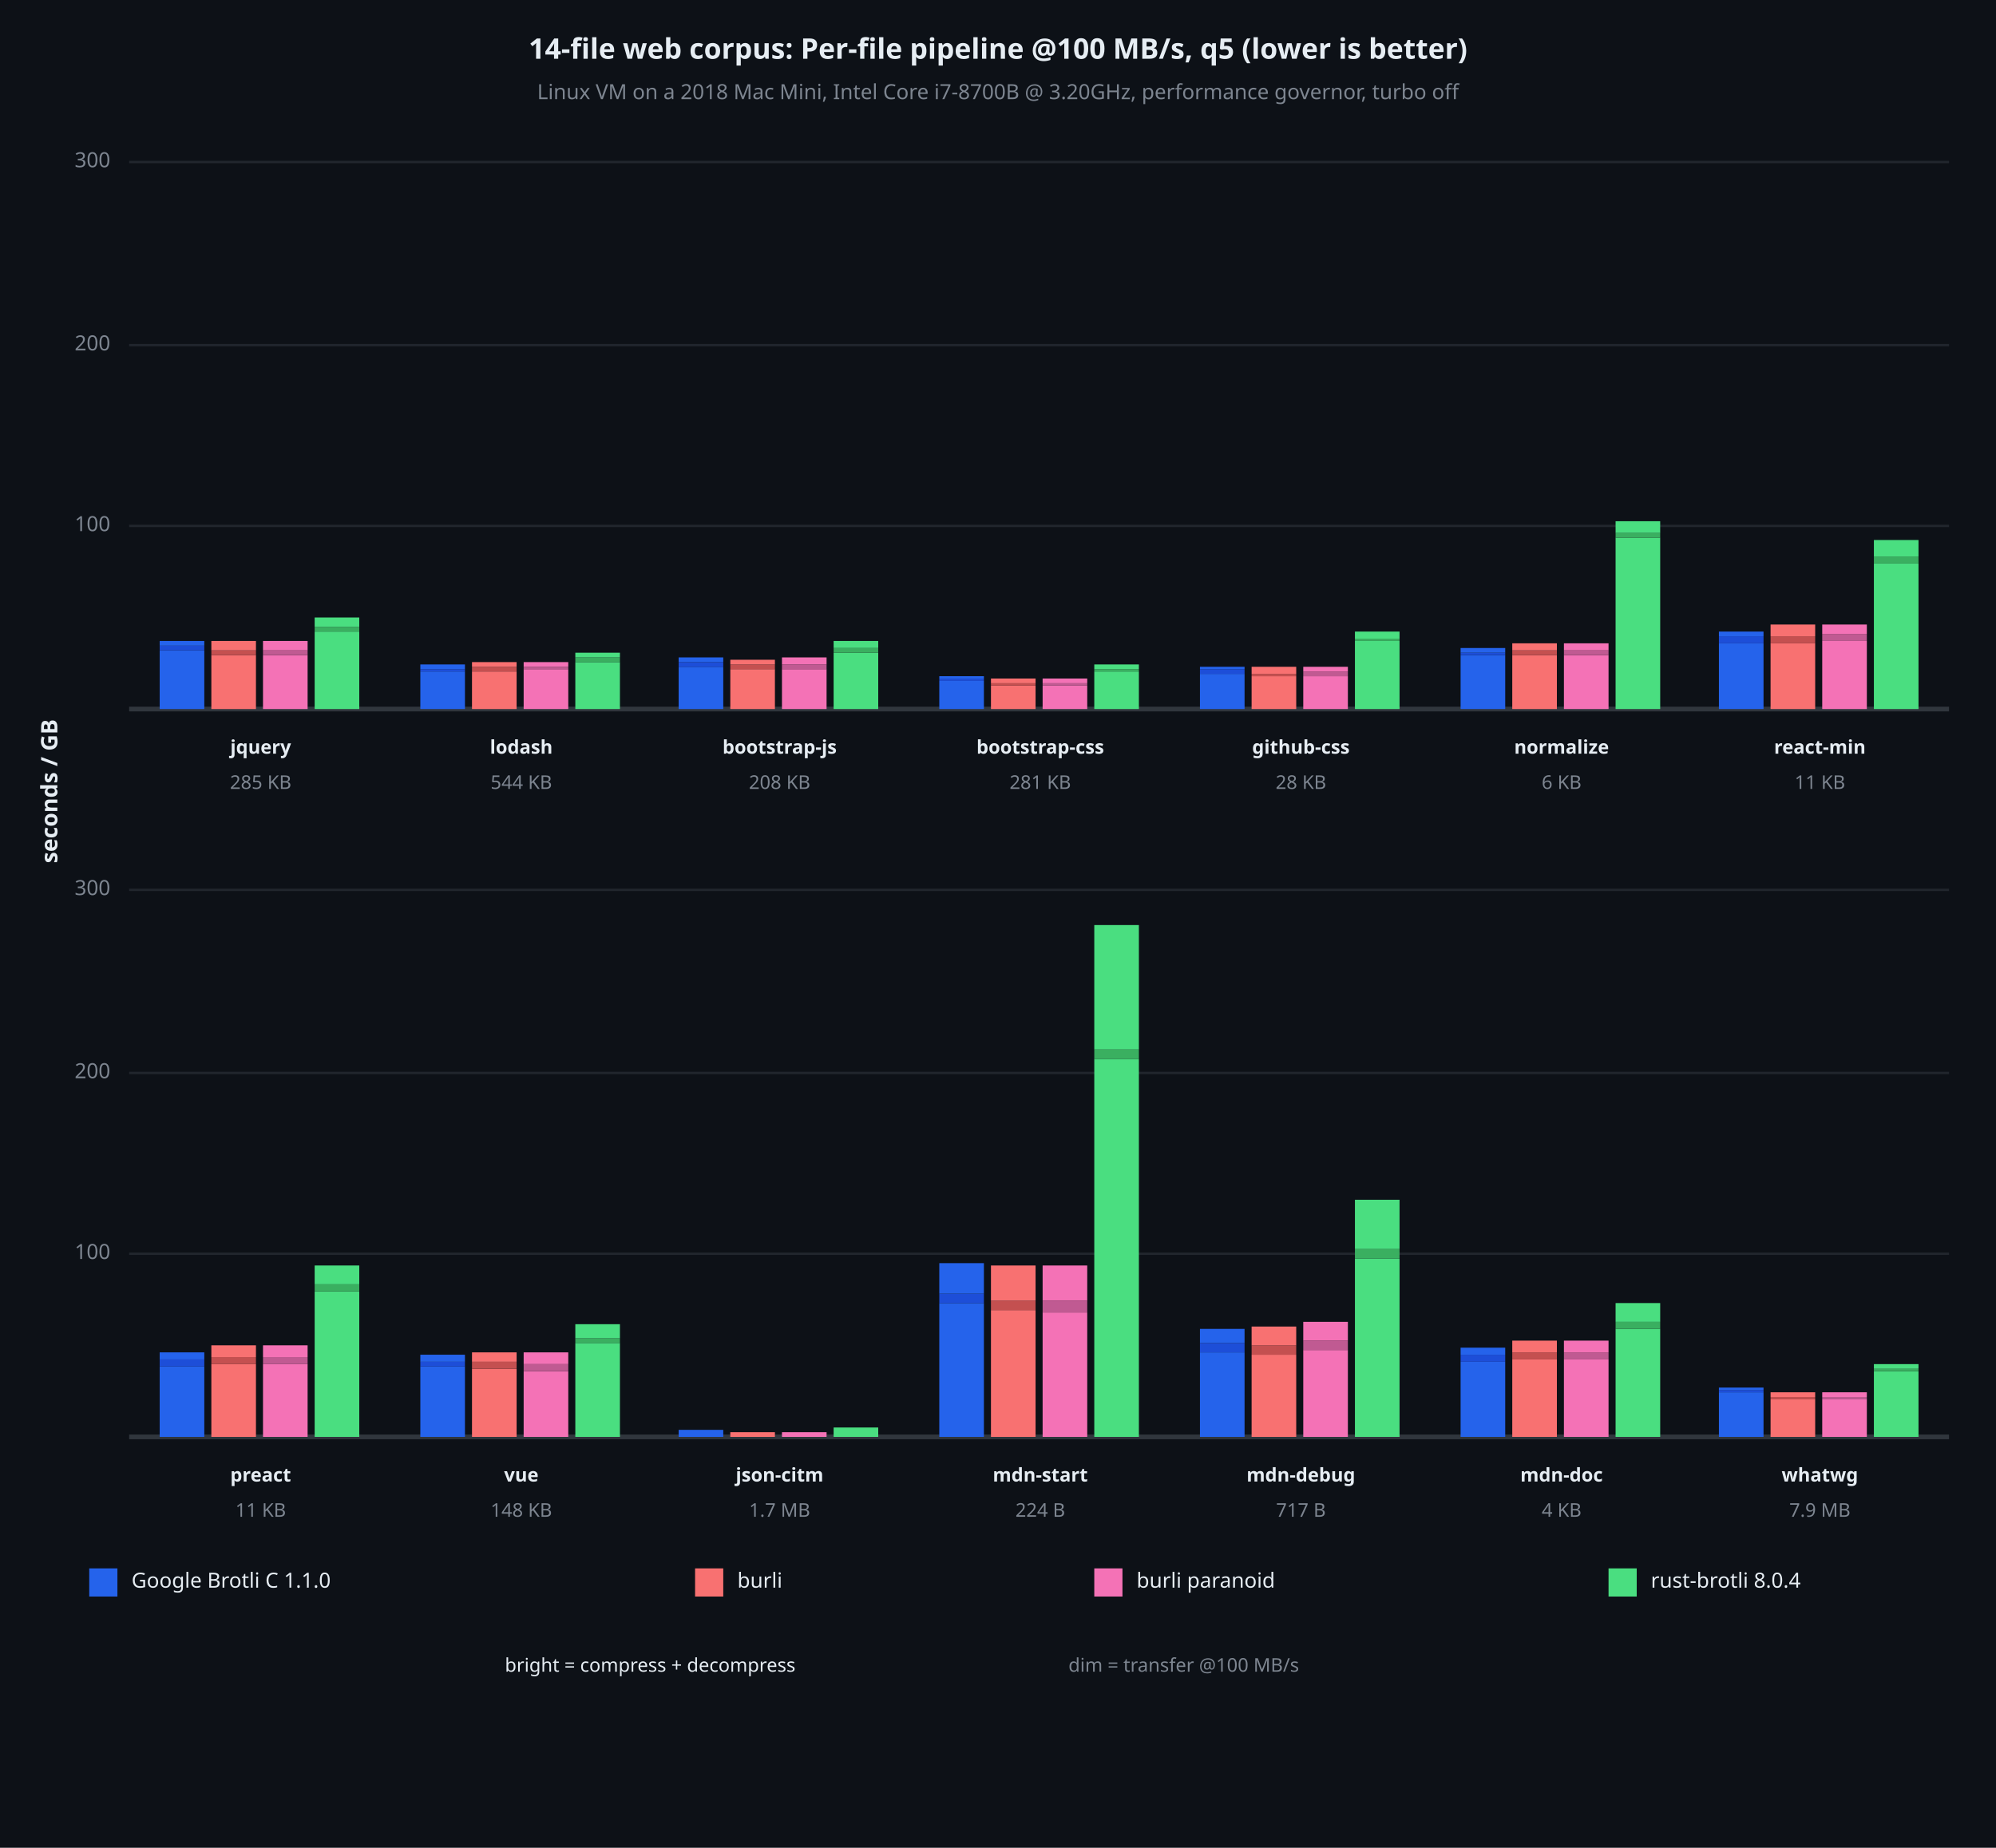
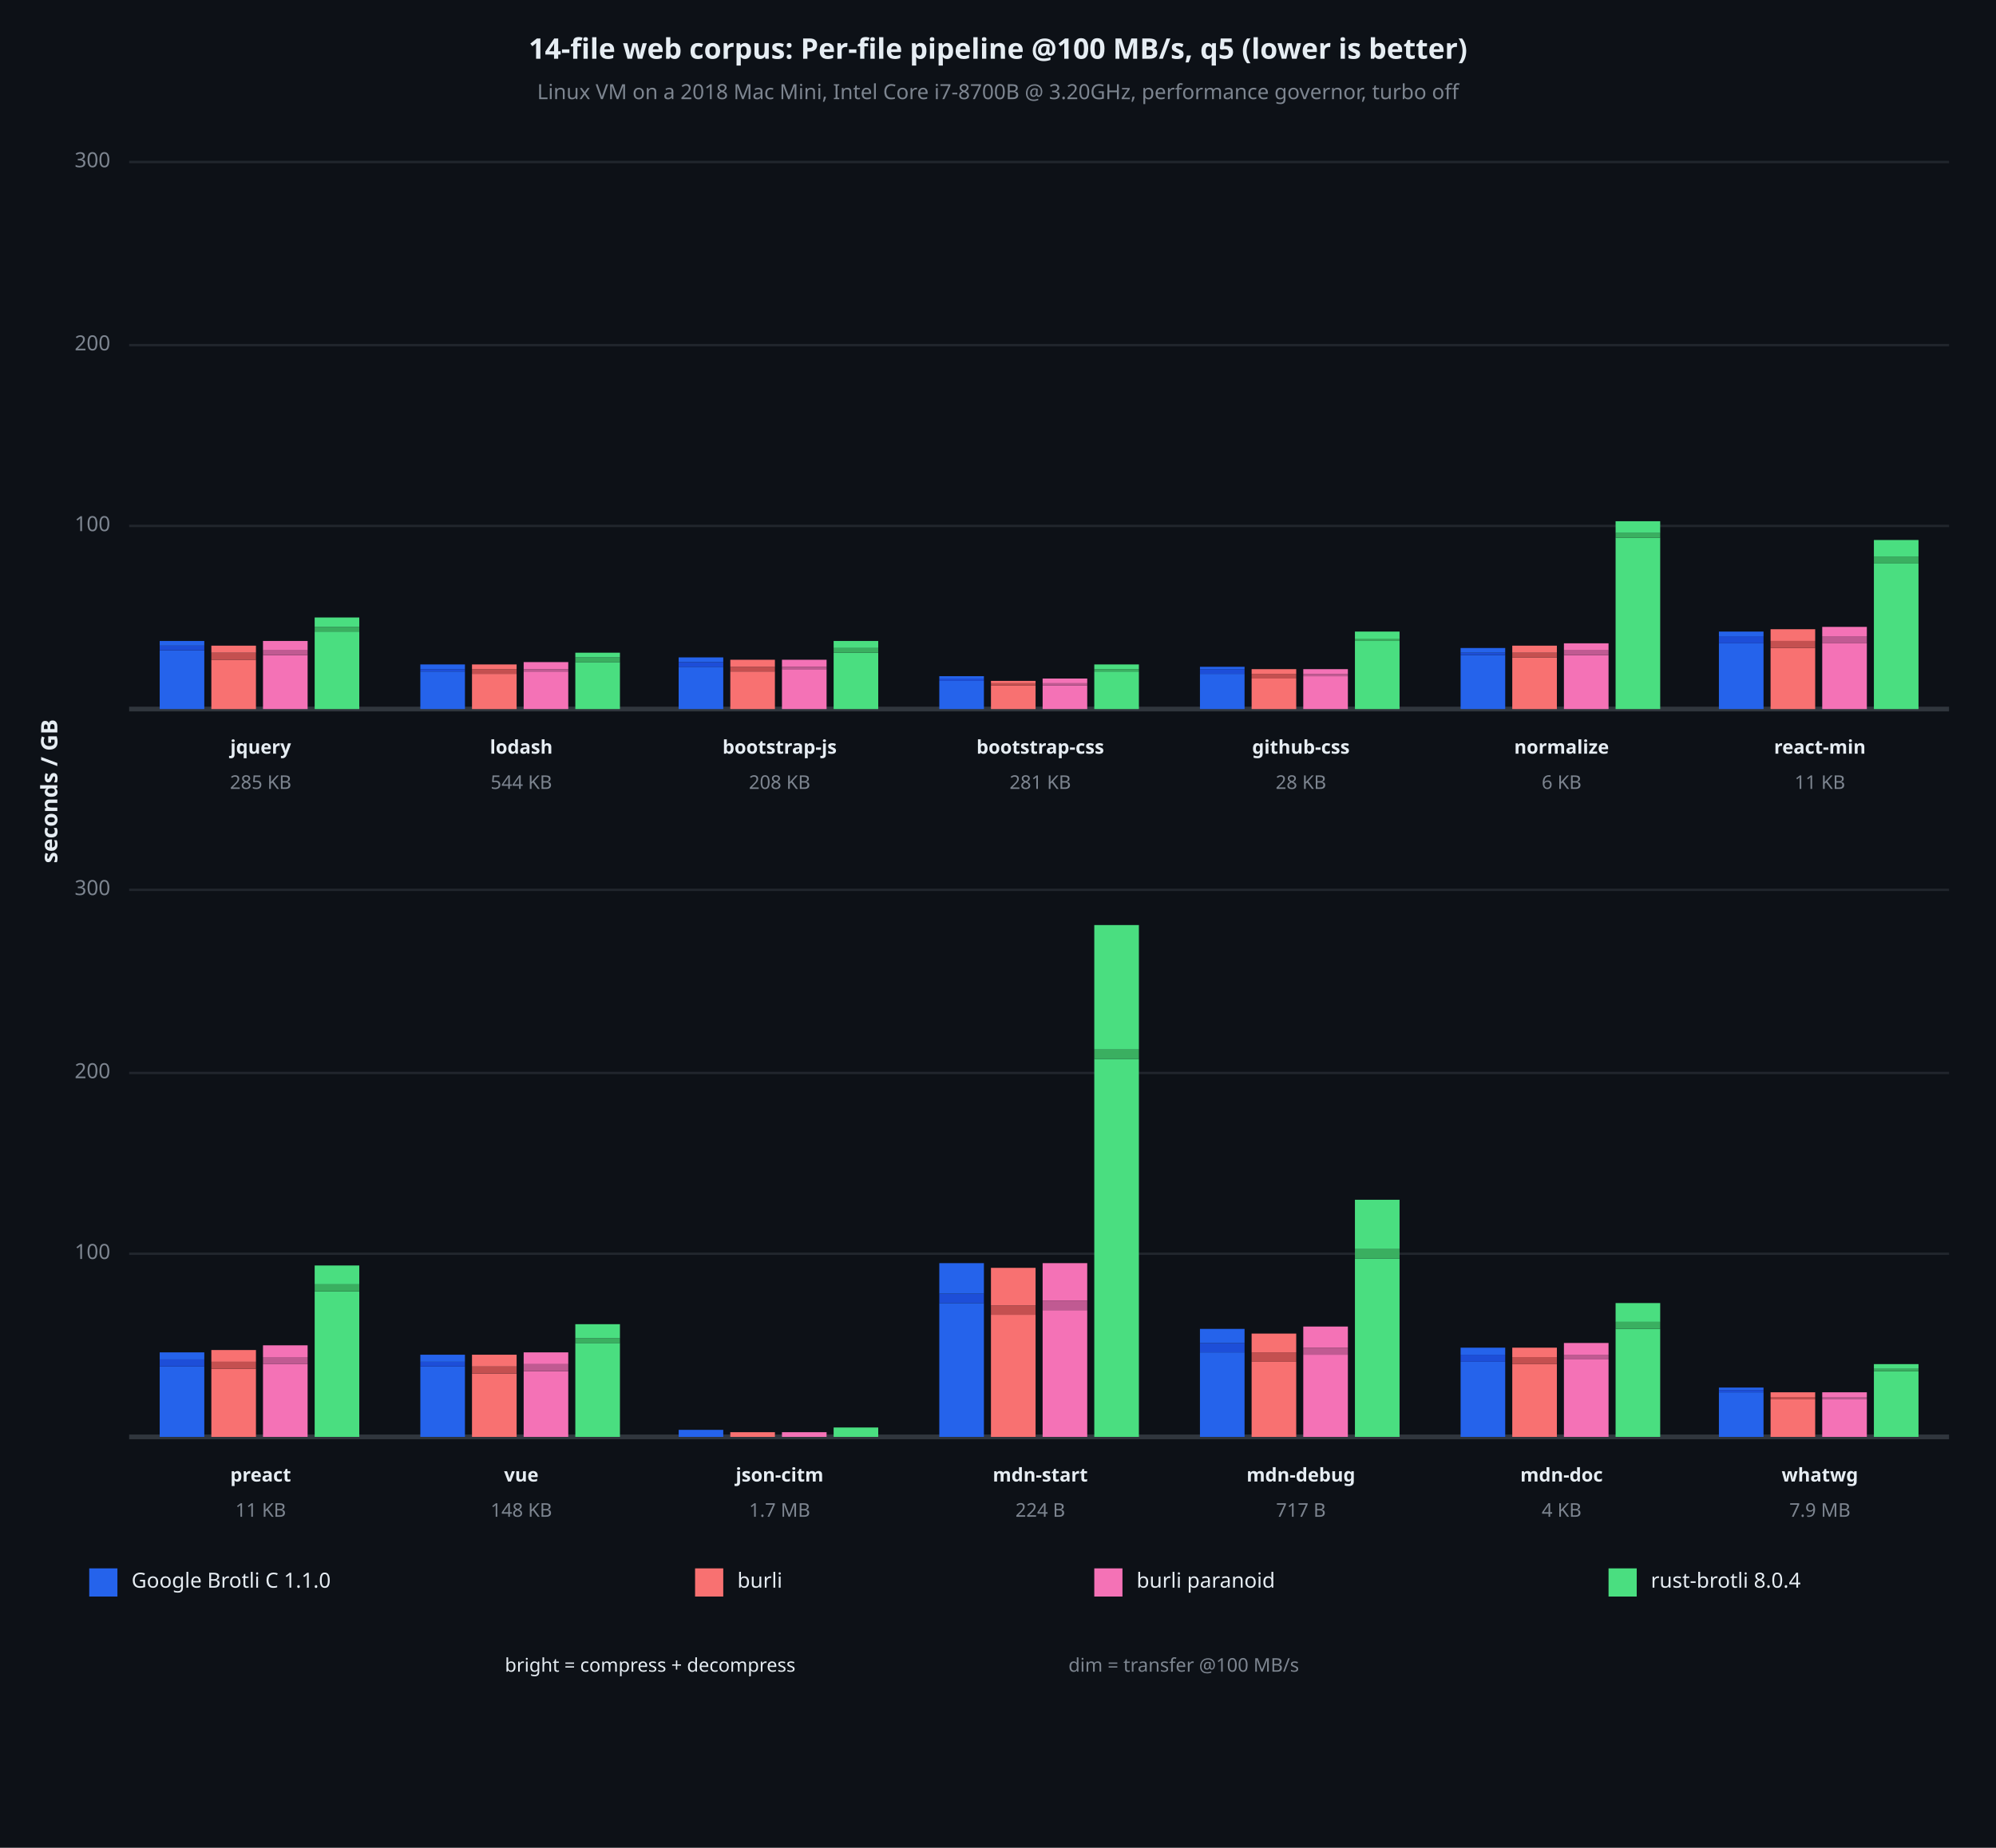
<svg xmlns="http://www.w3.org/2000/svg" viewBox="0 0 850 787" font-family="system-ui, -apple-system, sans-serif">
  <rect x="0" y="0" width="850" height="787" opacity="1" fill="#0D1117" stroke="none" />
  <text x="425" y="22" dy="0.5ex" text-anchor="middle" font-family="sans-serif" font-size="12.097" opacity="1" fill="#E6EDF3" font-weight="bold">
14-file web corpus: Per-file pipeline @100 MB/s, q5 (lower is better)
</text>
  <text x="425" y="40" dy="0.5ex" text-anchor="middle" font-family="sans-serif" font-size="8.871" opacity="1" fill="#7D8590">
Linux VM on a 2018 Mac Mini, Intel Core i7-8700B @ 3.20GHz, performance governor, turbo off
</text>
  <text x="22" y="337" dy="0.5ex" text-anchor="middle" font-family="sans-serif" font-size="9.677" opacity="1" fill="#E6EDF3" font-weight="bold" transform="rotate(270, 22, 337)">
seconds / GB
</text>
  <polyline fill="none" opacity="1" stroke="#21262D" stroke-width="1" points="55,224 830,224 " />
  <text x="47" y="224" dy="0.5ex" text-anchor="end" font-family="sans-serif" font-size="8.871" opacity="1" fill="#7D8590">
100
</text>
  <polyline fill="none" opacity="1" stroke="#21262D" stroke-width="1" points="55,147 830,147 " />
  <text x="47" y="147" dy="0.5ex" text-anchor="end" font-family="sans-serif" font-size="8.871" opacity="1" fill="#7D8590">
200
</text>
  <polyline fill="none" opacity="1" stroke="#21262D" stroke-width="1" points="55,69 830,69 " />
  <text x="47" y="69" dy="0.5ex" text-anchor="end" font-family="sans-serif" font-size="8.871" opacity="1" fill="#7D8590">
300
</text>
  <polyline fill="none" opacity="1" stroke="#30363D" stroke-width="2" points="55,302 830,302 " />
  <rect x="68" y="277" width="19" height="25" opacity="1" fill="#2563EB" stroke="none" />
  <rect x="68" y="275" width="19" height="2" opacity="1" fill="#1D4ED8" stroke="none" />
  <rect x="68" y="273" width="19" height="2" opacity="1" fill="#2563EB" stroke="none" />
-   <rect x="90" y="279" width="19" height="23" opacity="1" fill="#F87171" stroke="none" />
-   <rect x="90" y="277" width="19" height="2" opacity="1" fill="#C45050" stroke="none" />
-   <rect x="90" y="273" width="19" height="4" opacity="1" fill="#F87171" stroke="none" />
+   <rect x="90" y="281" width="19" height="21" opacity="1" fill="#F87171" stroke="none" />
+   <rect x="90" y="278" width="19" height="3" opacity="1" fill="#C45050" stroke="none" />
+   <rect x="90" y="275" width="19" height="3" opacity="1" fill="#F87171" stroke="none" />
  <rect x="112" y="279" width="19" height="23" opacity="1" fill="#F472B6" stroke="none" />
  <rect x="112" y="277" width="19" height="2" opacity="1" fill="#C05A92" stroke="none" />
  <rect x="112" y="273" width="19" height="4" opacity="1" fill="#F472B6" stroke="none" />
  <rect x="134" y="269" width="19" height="33" opacity="1" fill="#4ADE80" stroke="none" />
  <rect x="134" y="267" width="19" height="2" opacity="1" fill="#3AAF60" stroke="none" />
  <rect x="134" y="263" width="19" height="4" opacity="1" fill="#4ADE80" stroke="none" />
  <text x="111" y="319" dy="0.5ex" text-anchor="middle" font-family="sans-serif" font-size="8.065" opacity="1" fill="#E6EDF3" font-weight="bold">
jquery
</text>
  <text x="111" y="334" dy="0.5ex" text-anchor="middle" font-family="sans-serif" font-size="8.065" opacity="1" fill="#7D8590">
285 KB
</text>
  <rect x="179" y="286" width="19" height="16" opacity="1" fill="#2563EB" stroke="none" />
  <rect x="179" y="285" width="19" height="1" opacity="1" fill="#1D4ED8" stroke="none" />
  <rect x="179" y="283" width="19" height="2" opacity="1" fill="#2563EB" stroke="none" />
-   <rect x="201" y="286" width="19" height="16" opacity="1" fill="#F87171" stroke="none" />
-   <rect x="201" y="284" width="19" height="2" opacity="1" fill="#C45050" stroke="none" />
-   <rect x="201" y="282" width="19" height="2" opacity="1" fill="#F87171" stroke="none" />
-   <rect x="223" y="285" width="19" height="17" opacity="1" fill="#F472B6" stroke="none" />
-   <rect x="223" y="284" width="19" height="1" opacity="1" fill="#C05A92" stroke="none" />
-   <rect x="223" y="282" width="19" height="2" opacity="1" fill="#F472B6" stroke="none" />
+   <rect x="201" y="287" width="19" height="15" opacity="1" fill="#F87171" stroke="none" />
+   <rect x="201" y="285" width="19" height="2" opacity="1" fill="#C45050" stroke="none" />
+   <rect x="201" y="283" width="19" height="2" opacity="1" fill="#F87171" stroke="none" />
+   <rect x="223" y="286" width="19" height="16" opacity="1" fill="#F472B6" stroke="none" />
+   <rect x="223" y="285" width="19" height="1" opacity="1" fill="#C05A92" stroke="none" />
+   <rect x="223" y="282" width="19" height="3" opacity="1" fill="#F472B6" stroke="none" />
  <rect x="245" y="282" width="19" height="20" opacity="1" fill="#4ADE80" stroke="none" />
  <rect x="245" y="280" width="19" height="2" opacity="1" fill="#3AAF60" stroke="none" />
  <rect x="245" y="278" width="19" height="2" opacity="1" fill="#4ADE80" stroke="none" />
  <text x="222" y="319" dy="0.5ex" text-anchor="middle" font-family="sans-serif" font-size="8.065" opacity="1" fill="#E6EDF3" font-weight="bold">
lodash
</text>
  <text x="222" y="334" dy="0.5ex" text-anchor="middle" font-family="sans-serif" font-size="8.065" opacity="1" fill="#7D8590">
544 KB
</text>
  <rect x="289" y="284" width="19" height="18" opacity="1" fill="#2563EB" stroke="none" />
  <rect x="289" y="282" width="19" height="2" opacity="1" fill="#1D4ED8" stroke="none" />
  <rect x="289" y="280" width="19" height="2" opacity="1" fill="#2563EB" stroke="none" />
-   <rect x="311" y="285" width="19" height="17" opacity="1" fill="#F87171" stroke="none" />
-   <rect x="311" y="283" width="19" height="2" opacity="1" fill="#C45050" stroke="none" />
-   <rect x="311" y="281" width="19" height="2" opacity="1" fill="#F87171" stroke="none" />
+   <rect x="311" y="286" width="19" height="16" opacity="1" fill="#F87171" stroke="none" />
+   <rect x="311" y="284" width="19" height="2" opacity="1" fill="#C45050" stroke="none" />
+   <rect x="311" y="281" width="19" height="3" opacity="1" fill="#F87171" stroke="none" />
  <rect x="333" y="285" width="19" height="17" opacity="1" fill="#F472B6" stroke="none" />
-   <rect x="333" y="283" width="19" height="2" opacity="1" fill="#C05A92" stroke="none" />
-   <rect x="333" y="280" width="19" height="3" opacity="1" fill="#F472B6" stroke="none" />
+   <rect x="333" y="284" width="19" height="1" opacity="1" fill="#C05A92" stroke="none" />
+   <rect x="333" y="281" width="19" height="3" opacity="1" fill="#F472B6" stroke="none" />
  <rect x="355" y="278" width="19" height="24" opacity="1" fill="#4ADE80" stroke="none" />
  <rect x="355" y="276" width="19" height="2" opacity="1" fill="#3AAF60" stroke="none" />
  <rect x="355" y="273" width="19" height="3" opacity="1" fill="#4ADE80" stroke="none" />
  <text x="332" y="319" dy="0.5ex" text-anchor="middle" font-family="sans-serif" font-size="8.065" opacity="1" fill="#E6EDF3" font-weight="bold">
bootstrap-js
</text>
  <text x="332" y="334" dy="0.5ex" text-anchor="middle" font-family="sans-serif" font-size="8.065" opacity="1" fill="#7D8590">
208 KB
</text>
  <rect x="400" y="290" width="19" height="12" opacity="1" fill="#2563EB" stroke="none" />
  <rect x="400" y="289" width="19" height="1" opacity="1" fill="#1D4ED8" stroke="none" />
  <rect x="400" y="288" width="19" height="1" opacity="1" fill="#2563EB" stroke="none" />
  <rect x="422" y="292" width="19" height="10" opacity="1" fill="#F87171" stroke="none" />
  <rect x="422" y="291" width="19" height="1" opacity="1" fill="#C45050" stroke="none" />
-   <rect x="422" y="289" width="19" height="2" opacity="1" fill="#F87171" stroke="none" />
+   <rect x="422" y="290" width="19" height="1" opacity="1" fill="#F87171" stroke="none" />
  <rect x="444" y="292" width="19" height="10" opacity="1" fill="#F472B6" stroke="none" />
  <rect x="444" y="291" width="19" height="1" opacity="1" fill="#C05A92" stroke="none" />
  <rect x="444" y="289" width="19" height="2" opacity="1" fill="#F472B6" stroke="none" />
  <rect x="466" y="286" width="19" height="16" opacity="1" fill="#4ADE80" stroke="none" />
  <rect x="466" y="285" width="19" height="1" opacity="1" fill="#3AAF60" stroke="none" />
  <rect x="466" y="283" width="19" height="2" opacity="1" fill="#4ADE80" stroke="none" />
  <text x="443" y="319" dy="0.5ex" text-anchor="middle" font-family="sans-serif" font-size="8.065" opacity="1" fill="#E6EDF3" font-weight="bold">
bootstrap-css
</text>
  <text x="443" y="334" dy="0.5ex" text-anchor="middle" font-family="sans-serif" font-size="8.065" opacity="1" fill="#7D8590">
281 KB
</text>
  <rect x="511" y="287" width="19" height="15" opacity="1" fill="#2563EB" stroke="none" />
  <rect x="511" y="285" width="19" height="2" opacity="1" fill="#1D4ED8" stroke="none" />
  <rect x="511" y="284" width="19" height="1" opacity="1" fill="#2563EB" stroke="none" />
-   <rect x="533" y="288" width="19" height="14" opacity="1" fill="#F87171" stroke="none" />
-   <rect x="533" y="287" width="19" height="1" opacity="1" fill="#C45050" stroke="none" />
-   <rect x="533" y="284" width="19" height="3" opacity="1" fill="#F87171" stroke="none" />
+   <rect x="533" y="289" width="19" height="13" opacity="1" fill="#F87171" stroke="none" />
+   <rect x="533" y="287" width="19" height="2" opacity="1" fill="#C45050" stroke="none" />
+   <rect x="533" y="285" width="19" height="2" opacity="1" fill="#F87171" stroke="none" />
  <rect x="555" y="288" width="19" height="14" opacity="1" fill="#F472B6" stroke="none" />
-   <rect x="555" y="286" width="19" height="2" opacity="1" fill="#C05A92" stroke="none" />
-   <rect x="555" y="284" width="19" height="2" opacity="1" fill="#F472B6" stroke="none" />
+   <rect x="555" y="287" width="19" height="1" opacity="1" fill="#C05A92" stroke="none" />
+   <rect x="555" y="285" width="19" height="2" opacity="1" fill="#F472B6" stroke="none" />
  <rect x="577" y="273" width="19" height="29" opacity="1" fill="#4ADE80" stroke="none" />
  <rect x="577" y="272" width="19" height="1" opacity="1" fill="#3AAF60" stroke="none" />
  <rect x="577" y="269" width="19" height="3" opacity="1" fill="#4ADE80" stroke="none" />
  <text x="554" y="319" dy="0.5ex" text-anchor="middle" font-family="sans-serif" font-size="8.065" opacity="1" fill="#E6EDF3" font-weight="bold">
github-css
</text>
  <text x="554" y="334" dy="0.5ex" text-anchor="middle" font-family="sans-serif" font-size="8.065" opacity="1" fill="#7D8590">
28 KB
</text>
  <rect x="622" y="279" width="19" height="23" opacity="1" fill="#2563EB" stroke="none" />
  <rect x="622" y="278" width="19" height="1" opacity="1" fill="#1D4ED8" stroke="none" />
  <rect x="622" y="276" width="19" height="2" opacity="1" fill="#2563EB" stroke="none" />
-   <rect x="644" y="279" width="19" height="23" opacity="1" fill="#F87171" stroke="none" />
-   <rect x="644" y="277" width="19" height="2" opacity="1" fill="#C45050" stroke="none" />
-   <rect x="644" y="274" width="19" height="3" opacity="1" fill="#F87171" stroke="none" />
+   <rect x="644" y="280" width="19" height="22" opacity="1" fill="#F87171" stroke="none" />
+   <rect x="644" y="278" width="19" height="2" opacity="1" fill="#C45050" stroke="none" />
+   <rect x="644" y="275" width="19" height="3" opacity="1" fill="#F87171" stroke="none" />
  <rect x="666" y="279" width="19" height="23" opacity="1" fill="#F472B6" stroke="none" />
  <rect x="666" y="277" width="19" height="2" opacity="1" fill="#C05A92" stroke="none" />
  <rect x="666" y="274" width="19" height="3" opacity="1" fill="#F472B6" stroke="none" />
  <rect x="688" y="229" width="19" height="73" opacity="1" fill="#4ADE80" stroke="none" />
  <rect x="688" y="227" width="19" height="2" opacity="1" fill="#3AAF60" stroke="none" />
  <rect x="688" y="222" width="19" height="5" opacity="1" fill="#4ADE80" stroke="none" />
  <text x="665" y="319" dy="0.5ex" text-anchor="middle" font-family="sans-serif" font-size="8.065" opacity="1" fill="#E6EDF3" font-weight="bold">
normalize
</text>
  <text x="665" y="334" dy="0.5ex" text-anchor="middle" font-family="sans-serif" font-size="8.065" opacity="1" fill="#7D8590">
6 KB
</text>
  <rect x="732" y="274" width="19" height="28" opacity="1" fill="#2563EB" stroke="none" />
  <rect x="732" y="271" width="19" height="3" opacity="1" fill="#1D4ED8" stroke="none" />
  <rect x="732" y="269" width="19" height="2" opacity="1" fill="#2563EB" stroke="none" />
-   <rect x="754" y="274" width="19" height="28" opacity="1" fill="#F87171" stroke="none" />
-   <rect x="754" y="271" width="19" height="3" opacity="1" fill="#C45050" stroke="none" />
-   <rect x="754" y="266" width="19" height="5" opacity="1" fill="#F87171" stroke="none" />
-   <rect x="776" y="273" width="19" height="29" opacity="1" fill="#F472B6" stroke="none" />
-   <rect x="776" y="270" width="19" height="3" opacity="1" fill="#C05A92" stroke="none" />
-   <rect x="776" y="266" width="19" height="4" opacity="1" fill="#F472B6" stroke="none" />
+   <rect x="754" y="276" width="19" height="26" opacity="1" fill="#F87171" stroke="none" />
+   <rect x="754" y="273" width="19" height="3" opacity="1" fill="#C45050" stroke="none" />
+   <rect x="754" y="268" width="19" height="5" opacity="1" fill="#F87171" stroke="none" />
+   <rect x="776" y="274" width="19" height="28" opacity="1" fill="#F472B6" stroke="none" />
+   <rect x="776" y="271" width="19" height="3" opacity="1" fill="#C05A92" stroke="none" />
+   <rect x="776" y="267" width="19" height="4" opacity="1" fill="#F472B6" stroke="none" />
  <rect x="798" y="240" width="19" height="62" opacity="1" fill="#4ADE80" stroke="none" />
  <rect x="798" y="237" width="19" height="3" opacity="1" fill="#3AAF60" stroke="none" />
  <rect x="798" y="230" width="19" height="7" opacity="1" fill="#4ADE80" stroke="none" />
  <text x="775" y="319" dy="0.5ex" text-anchor="middle" font-family="sans-serif" font-size="8.065" opacity="1" fill="#E6EDF3" font-weight="bold">
react-min
</text>
  <text x="775" y="334" dy="0.5ex" text-anchor="middle" font-family="sans-serif" font-size="8.065" opacity="1" fill="#7D8590">
11 KB
</text>
  <polyline fill="none" opacity="1" stroke="#21262D" stroke-width="1" points="55,534 830,534 " />
  <text x="47" y="534" dy="0.5ex" text-anchor="end" font-family="sans-serif" font-size="8.871" opacity="1" fill="#7D8590">
100
</text>
  <polyline fill="none" opacity="1" stroke="#21262D" stroke-width="1" points="55,457 830,457 " />
  <text x="47" y="457" dy="0.5ex" text-anchor="end" font-family="sans-serif" font-size="8.871" opacity="1" fill="#7D8590">
200
</text>
  <polyline fill="none" opacity="1" stroke="#21262D" stroke-width="1" points="55,379 830,379 " />
  <text x="47" y="379" dy="0.5ex" text-anchor="end" font-family="sans-serif" font-size="8.871" opacity="1" fill="#7D8590">
300
</text>
  <polyline fill="none" opacity="1" stroke="#30363D" stroke-width="2" points="55,612 830,612 " />
  <rect x="68" y="582" width="19" height="30" opacity="1" fill="#2563EB" stroke="none" />
  <rect x="68" y="579" width="19" height="3" opacity="1" fill="#1D4ED8" stroke="none" />
  <rect x="68" y="576" width="19" height="3" opacity="1" fill="#2563EB" stroke="none" />
-   <rect x="90" y="581" width="19" height="31" opacity="1" fill="#F87171" stroke="none" />
-   <rect x="90" y="578" width="19" height="3" opacity="1" fill="#C45050" stroke="none" />
-   <rect x="90" y="573" width="19" height="5" opacity="1" fill="#F87171" stroke="none" />
+   <rect x="90" y="583" width="19" height="29" opacity="1" fill="#F87171" stroke="none" />
+   <rect x="90" y="580" width="19" height="3" opacity="1" fill="#C45050" stroke="none" />
+   <rect x="90" y="575" width="19" height="5" opacity="1" fill="#F87171" stroke="none" />
  <rect x="112" y="581" width="19" height="31" opacity="1" fill="#F472B6" stroke="none" />
  <rect x="112" y="578" width="19" height="3" opacity="1" fill="#C05A92" stroke="none" />
  <rect x="112" y="573" width="19" height="5" opacity="1" fill="#F472B6" stroke="none" />
  <rect x="134" y="550" width="19" height="62" opacity="1" fill="#4ADE80" stroke="none" />
  <rect x="134" y="547" width="19" height="3" opacity="1" fill="#3AAF60" stroke="none" />
  <rect x="134" y="539" width="19" height="8" opacity="1" fill="#4ADE80" stroke="none" />
  <text x="111" y="629" dy="0.5ex" text-anchor="middle" font-family="sans-serif" font-size="8.065" opacity="1" fill="#E6EDF3" font-weight="bold">
preact
</text>
  <text x="111" y="644" dy="0.5ex" text-anchor="middle" font-family="sans-serif" font-size="8.065" opacity="1" fill="#7D8590">
11 KB
</text>
  <rect x="179" y="582" width="19" height="30" opacity="1" fill="#2563EB" stroke="none" />
  <rect x="179" y="580" width="19" height="2" opacity="1" fill="#1D4ED8" stroke="none" />
  <rect x="179" y="577" width="19" height="3" opacity="1" fill="#2563EB" stroke="none" />
-   <rect x="201" y="583" width="19" height="29" opacity="1" fill="#F87171" stroke="none" />
-   <rect x="201" y="580" width="19" height="3" opacity="1" fill="#C45050" stroke="none" />
-   <rect x="201" y="576" width="19" height="4" opacity="1" fill="#F87171" stroke="none" />
+   <rect x="201" y="585" width="19" height="27" opacity="1" fill="#F87171" stroke="none" />
+   <rect x="201" y="582" width="19" height="3" opacity="1" fill="#C45050" stroke="none" />
+   <rect x="201" y="577" width="19" height="5" opacity="1" fill="#F87171" stroke="none" />
  <rect x="223" y="584" width="19" height="28" opacity="1" fill="#F472B6" stroke="none" />
  <rect x="223" y="581" width="19" height="3" opacity="1" fill="#C05A92" stroke="none" />
  <rect x="223" y="576" width="19" height="5" opacity="1" fill="#F472B6" stroke="none" />
  <rect x="245" y="572" width="19" height="40" opacity="1" fill="#4ADE80" stroke="none" />
  <rect x="245" y="570" width="19" height="2" opacity="1" fill="#3AAF60" stroke="none" />
  <rect x="245" y="564" width="19" height="6" opacity="1" fill="#4ADE80" stroke="none" />
  <text x="222" y="629" dy="0.5ex" text-anchor="middle" font-family="sans-serif" font-size="8.065" opacity="1" fill="#E6EDF3" font-weight="bold">
vue
</text>
  <text x="222" y="644" dy="0.5ex" text-anchor="middle" font-family="sans-serif" font-size="8.065" opacity="1" fill="#7D8590">
148 KB
</text>
  <rect x="289" y="609" width="19" height="3" opacity="1" fill="#2563EB" stroke="none" />
  <rect x="289" y="609" width="19" height="0" opacity="1" fill="#1D4ED8" stroke="none" />
  <rect x="289" y="609" width="19" height="0" opacity="1" fill="#2563EB" stroke="none" />
  <rect x="311" y="610" width="19" height="2" opacity="1" fill="#F87171" stroke="none" />
  <rect x="311" y="610" width="19" height="0" opacity="1" fill="#C45050" stroke="none" />
  <rect x="311" y="610" width="19" height="0" opacity="1" fill="#F87171" stroke="none" />
  <rect x="333" y="610" width="19" height="2" opacity="1" fill="#F472B6" stroke="none" />
  <rect x="333" y="610" width="19" height="0" opacity="1" fill="#C05A92" stroke="none" />
  <rect x="333" y="610" width="19" height="0" opacity="1" fill="#F472B6" stroke="none" />
  <rect x="355" y="608" width="19" height="4" opacity="1" fill="#4ADE80" stroke="none" />
  <rect x="355" y="608" width="19" height="0" opacity="1" fill="#3AAF60" stroke="none" />
  <rect x="355" y="608" width="19" height="0" opacity="1" fill="#4ADE80" stroke="none" />
  <text x="332" y="629" dy="0.5ex" text-anchor="middle" font-family="sans-serif" font-size="8.065" opacity="1" fill="#E6EDF3" font-weight="bold">
json-citm
</text>
  <text x="332" y="644" dy="0.5ex" text-anchor="middle" font-family="sans-serif" font-size="8.065" opacity="1" fill="#7D8590">
1.7 MB
</text>
  <rect x="400" y="555" width="19" height="57" opacity="1" fill="#2563EB" stroke="none" />
  <rect x="400" y="551" width="19" height="4" opacity="1" fill="#1D4ED8" stroke="none" />
  <rect x="400" y="538" width="19" height="13" opacity="1" fill="#2563EB" stroke="none" />
-   <rect x="422" y="558" width="19" height="54" opacity="1" fill="#F87171" stroke="none" />
-   <rect x="422" y="554" width="19" height="4" opacity="1" fill="#C45050" stroke="none" />
-   <rect x="422" y="539" width="19" height="15" opacity="1" fill="#F87171" stroke="none" />
-   <rect x="444" y="559" width="19" height="53" opacity="1" fill="#F472B6" stroke="none" />
-   <rect x="444" y="554" width="19" height="5" opacity="1" fill="#C05A92" stroke="none" />
-   <rect x="444" y="539" width="19" height="15" opacity="1" fill="#F472B6" stroke="none" />
+   <rect x="422" y="560" width="19" height="52" opacity="1" fill="#F87171" stroke="none" />
+   <rect x="422" y="556" width="19" height="4" opacity="1" fill="#C45050" stroke="none" />
+   <rect x="422" y="540" width="19" height="16" opacity="1" fill="#F87171" stroke="none" />
+   <rect x="444" y="558" width="19" height="54" opacity="1" fill="#F472B6" stroke="none" />
+   <rect x="444" y="554" width="19" height="4" opacity="1" fill="#C05A92" stroke="none" />
+   <rect x="444" y="538" width="19" height="16" opacity="1" fill="#F472B6" stroke="none" />
  <rect x="466" y="451" width="19" height="161" opacity="1" fill="#4ADE80" stroke="none" />
  <rect x="466" y="447" width="19" height="4" opacity="1" fill="#3AAF60" stroke="none" />
  <rect x="466" y="394" width="19" height="53" opacity="1" fill="#4ADE80" stroke="none" />
  <text x="443" y="629" dy="0.5ex" text-anchor="middle" font-family="sans-serif" font-size="8.065" opacity="1" fill="#E6EDF3" font-weight="bold">
mdn-start
</text>
  <text x="443" y="644" dy="0.5ex" text-anchor="middle" font-family="sans-serif" font-size="8.065" opacity="1" fill="#7D8590">
224 B
</text>
  <rect x="511" y="576" width="19" height="36" opacity="1" fill="#2563EB" stroke="none" />
  <rect x="511" y="572" width="19" height="4" opacity="1" fill="#1D4ED8" stroke="none" />
  <rect x="511" y="566" width="19" height="6" opacity="1" fill="#2563EB" stroke="none" />
-   <rect x="533" y="577" width="19" height="35" opacity="1" fill="#F87171" stroke="none" />
-   <rect x="533" y="573" width="19" height="4" opacity="1" fill="#C45050" stroke="none" />
-   <rect x="533" y="565" width="19" height="8" opacity="1" fill="#F87171" stroke="none" />
-   <rect x="555" y="575" width="19" height="37" opacity="1" fill="#F472B6" stroke="none" />
-   <rect x="555" y="571" width="19" height="4" opacity="1" fill="#C05A92" stroke="none" />
-   <rect x="555" y="563" width="19" height="8" opacity="1" fill="#F472B6" stroke="none" />
+   <rect x="533" y="580" width="19" height="32" opacity="1" fill="#F87171" stroke="none" />
+   <rect x="533" y="576" width="19" height="4" opacity="1" fill="#C45050" stroke="none" />
+   <rect x="533" y="568" width="19" height="8" opacity="1" fill="#F87171" stroke="none" />
+   <rect x="555" y="577" width="19" height="35" opacity="1" fill="#F472B6" stroke="none" />
+   <rect x="555" y="574" width="19" height="3" opacity="1" fill="#C05A92" stroke="none" />
+   <rect x="555" y="565" width="19" height="9" opacity="1" fill="#F472B6" stroke="none" />
  <rect x="577" y="536" width="19" height="76" opacity="1" fill="#4ADE80" stroke="none" />
  <rect x="577" y="532" width="19" height="4" opacity="1" fill="#3AAF60" stroke="none" />
  <rect x="577" y="511" width="19" height="21" opacity="1" fill="#4ADE80" stroke="none" />
  <text x="554" y="629" dy="0.5ex" text-anchor="middle" font-family="sans-serif" font-size="8.065" opacity="1" fill="#E6EDF3" font-weight="bold">
mdn-debug
</text>
  <text x="554" y="644" dy="0.5ex" text-anchor="middle" font-family="sans-serif" font-size="8.065" opacity="1" fill="#7D8590">
717 B
</text>
  <rect x="622" y="580" width="19" height="32" opacity="1" fill="#2563EB" stroke="none" />
  <rect x="622" y="577" width="19" height="3" opacity="1" fill="#1D4ED8" stroke="none" />
  <rect x="622" y="574" width="19" height="3" opacity="1" fill="#2563EB" stroke="none" />
-   <rect x="644" y="579" width="19" height="33" opacity="1" fill="#F87171" stroke="none" />
-   <rect x="644" y="576" width="19" height="3" opacity="1" fill="#C45050" stroke="none" />
-   <rect x="644" y="571" width="19" height="5" opacity="1" fill="#F87171" stroke="none" />
+   <rect x="644" y="581" width="19" height="31" opacity="1" fill="#F87171" stroke="none" />
+   <rect x="644" y="578" width="19" height="3" opacity="1" fill="#C45050" stroke="none" />
+   <rect x="644" y="574" width="19" height="4" opacity="1" fill="#F87171" stroke="none" />
  <rect x="666" y="579" width="19" height="33" opacity="1" fill="#F472B6" stroke="none" />
-   <rect x="666" y="576" width="19" height="3" opacity="1" fill="#C05A92" stroke="none" />
-   <rect x="666" y="571" width="19" height="5" opacity="1" fill="#F472B6" stroke="none" />
+   <rect x="666" y="577" width="19" height="2" opacity="1" fill="#C05A92" stroke="none" />
+   <rect x="666" y="572" width="19" height="5" opacity="1" fill="#F472B6" stroke="none" />
  <rect x="688" y="566" width="19" height="46" opacity="1" fill="#4ADE80" stroke="none" />
  <rect x="688" y="563" width="19" height="3" opacity="1" fill="#3AAF60" stroke="none" />
  <rect x="688" y="555" width="19" height="8" opacity="1" fill="#4ADE80" stroke="none" />
  <text x="665" y="629" dy="0.5ex" text-anchor="middle" font-family="sans-serif" font-size="8.065" opacity="1" fill="#E6EDF3" font-weight="bold">
mdn-doc
</text>
  <text x="665" y="644" dy="0.5ex" text-anchor="middle" font-family="sans-serif" font-size="8.065" opacity="1" fill="#7D8590">
4 KB
</text>
  <rect x="732" y="593" width="19" height="19" opacity="1" fill="#2563EB" stroke="none" />
  <rect x="732" y="592" width="19" height="1" opacity="1" fill="#1D4ED8" stroke="none" />
  <rect x="732" y="591" width="19" height="1" opacity="1" fill="#2563EB" stroke="none" />
  <rect x="754" y="596" width="19" height="16" opacity="1" fill="#F87171" stroke="none" />
  <rect x="754" y="595" width="19" height="1" opacity="1" fill="#C45050" stroke="none" />
  <rect x="754" y="593" width="19" height="2" opacity="1" fill="#F87171" stroke="none" />
  <rect x="776" y="596" width="19" height="16" opacity="1" fill="#F472B6" stroke="none" />
  <rect x="776" y="595" width="19" height="1" opacity="1" fill="#C05A92" stroke="none" />
  <rect x="776" y="593" width="19" height="2" opacity="1" fill="#F472B6" stroke="none" />
  <rect x="798" y="584" width="19" height="28" opacity="1" fill="#4ADE80" stroke="none" />
  <rect x="798" y="583" width="19" height="1" opacity="1" fill="#3AAF60" stroke="none" />
  <rect x="798" y="581" width="19" height="2" opacity="1" fill="#4ADE80" stroke="none" />
  <text x="775" y="629" dy="0.5ex" text-anchor="middle" font-family="sans-serif" font-size="8.065" opacity="1" fill="#E6EDF3" font-weight="bold">
whatwg
</text>
  <text x="775" y="644" dy="0.5ex" text-anchor="middle" font-family="sans-serif" font-size="8.065" opacity="1" fill="#7D8590">
7.9 MB
</text>
  <rect x="38" y="668" width="12" height="12" opacity="1" fill="#2563EB" stroke="none" />
  <text x="56" y="674" dy="0.5ex" text-anchor="start" font-family="sans-serif" font-size="8.871" opacity="1" fill="#E6EDF3">
Google Brotli C 1.1.0
</text>
  <rect x="296" y="668" width="12" height="12" opacity="1" fill="#F87171" stroke="none" />
  <text x="314" y="674" dy="0.5ex" text-anchor="start" font-family="sans-serif" font-size="8.871" opacity="1" fill="#E6EDF3">
burli
</text>
  <rect x="466" y="668" width="12" height="12" opacity="1" fill="#F472B6" stroke="none" />
  <text x="484" y="674" dy="0.5ex" text-anchor="start" font-family="sans-serif" font-size="8.871" opacity="1" fill="#E6EDF3">
burli paranoid
</text>
  <rect x="685" y="668" width="12" height="12" opacity="1" fill="#4ADE80" stroke="none" />
  <text x="703" y="674" dy="0.5ex" text-anchor="start" font-family="sans-serif" font-size="8.871" opacity="1" fill="#E6EDF3">
rust-brotli 8.0.4
</text>
  <text x="215" y="710" dy="0.5ex" text-anchor="start" font-family="sans-serif" font-size="8.065" opacity="1" fill="#E6EDF3">
bright = compress + decompress
</text>
  <text x="455" y="710" dy="0.5ex" text-anchor="start" font-family="sans-serif" font-size="8.065" opacity="1" fill="#7D8590">
dim = transfer @100 MB/s
</text>
</svg>
